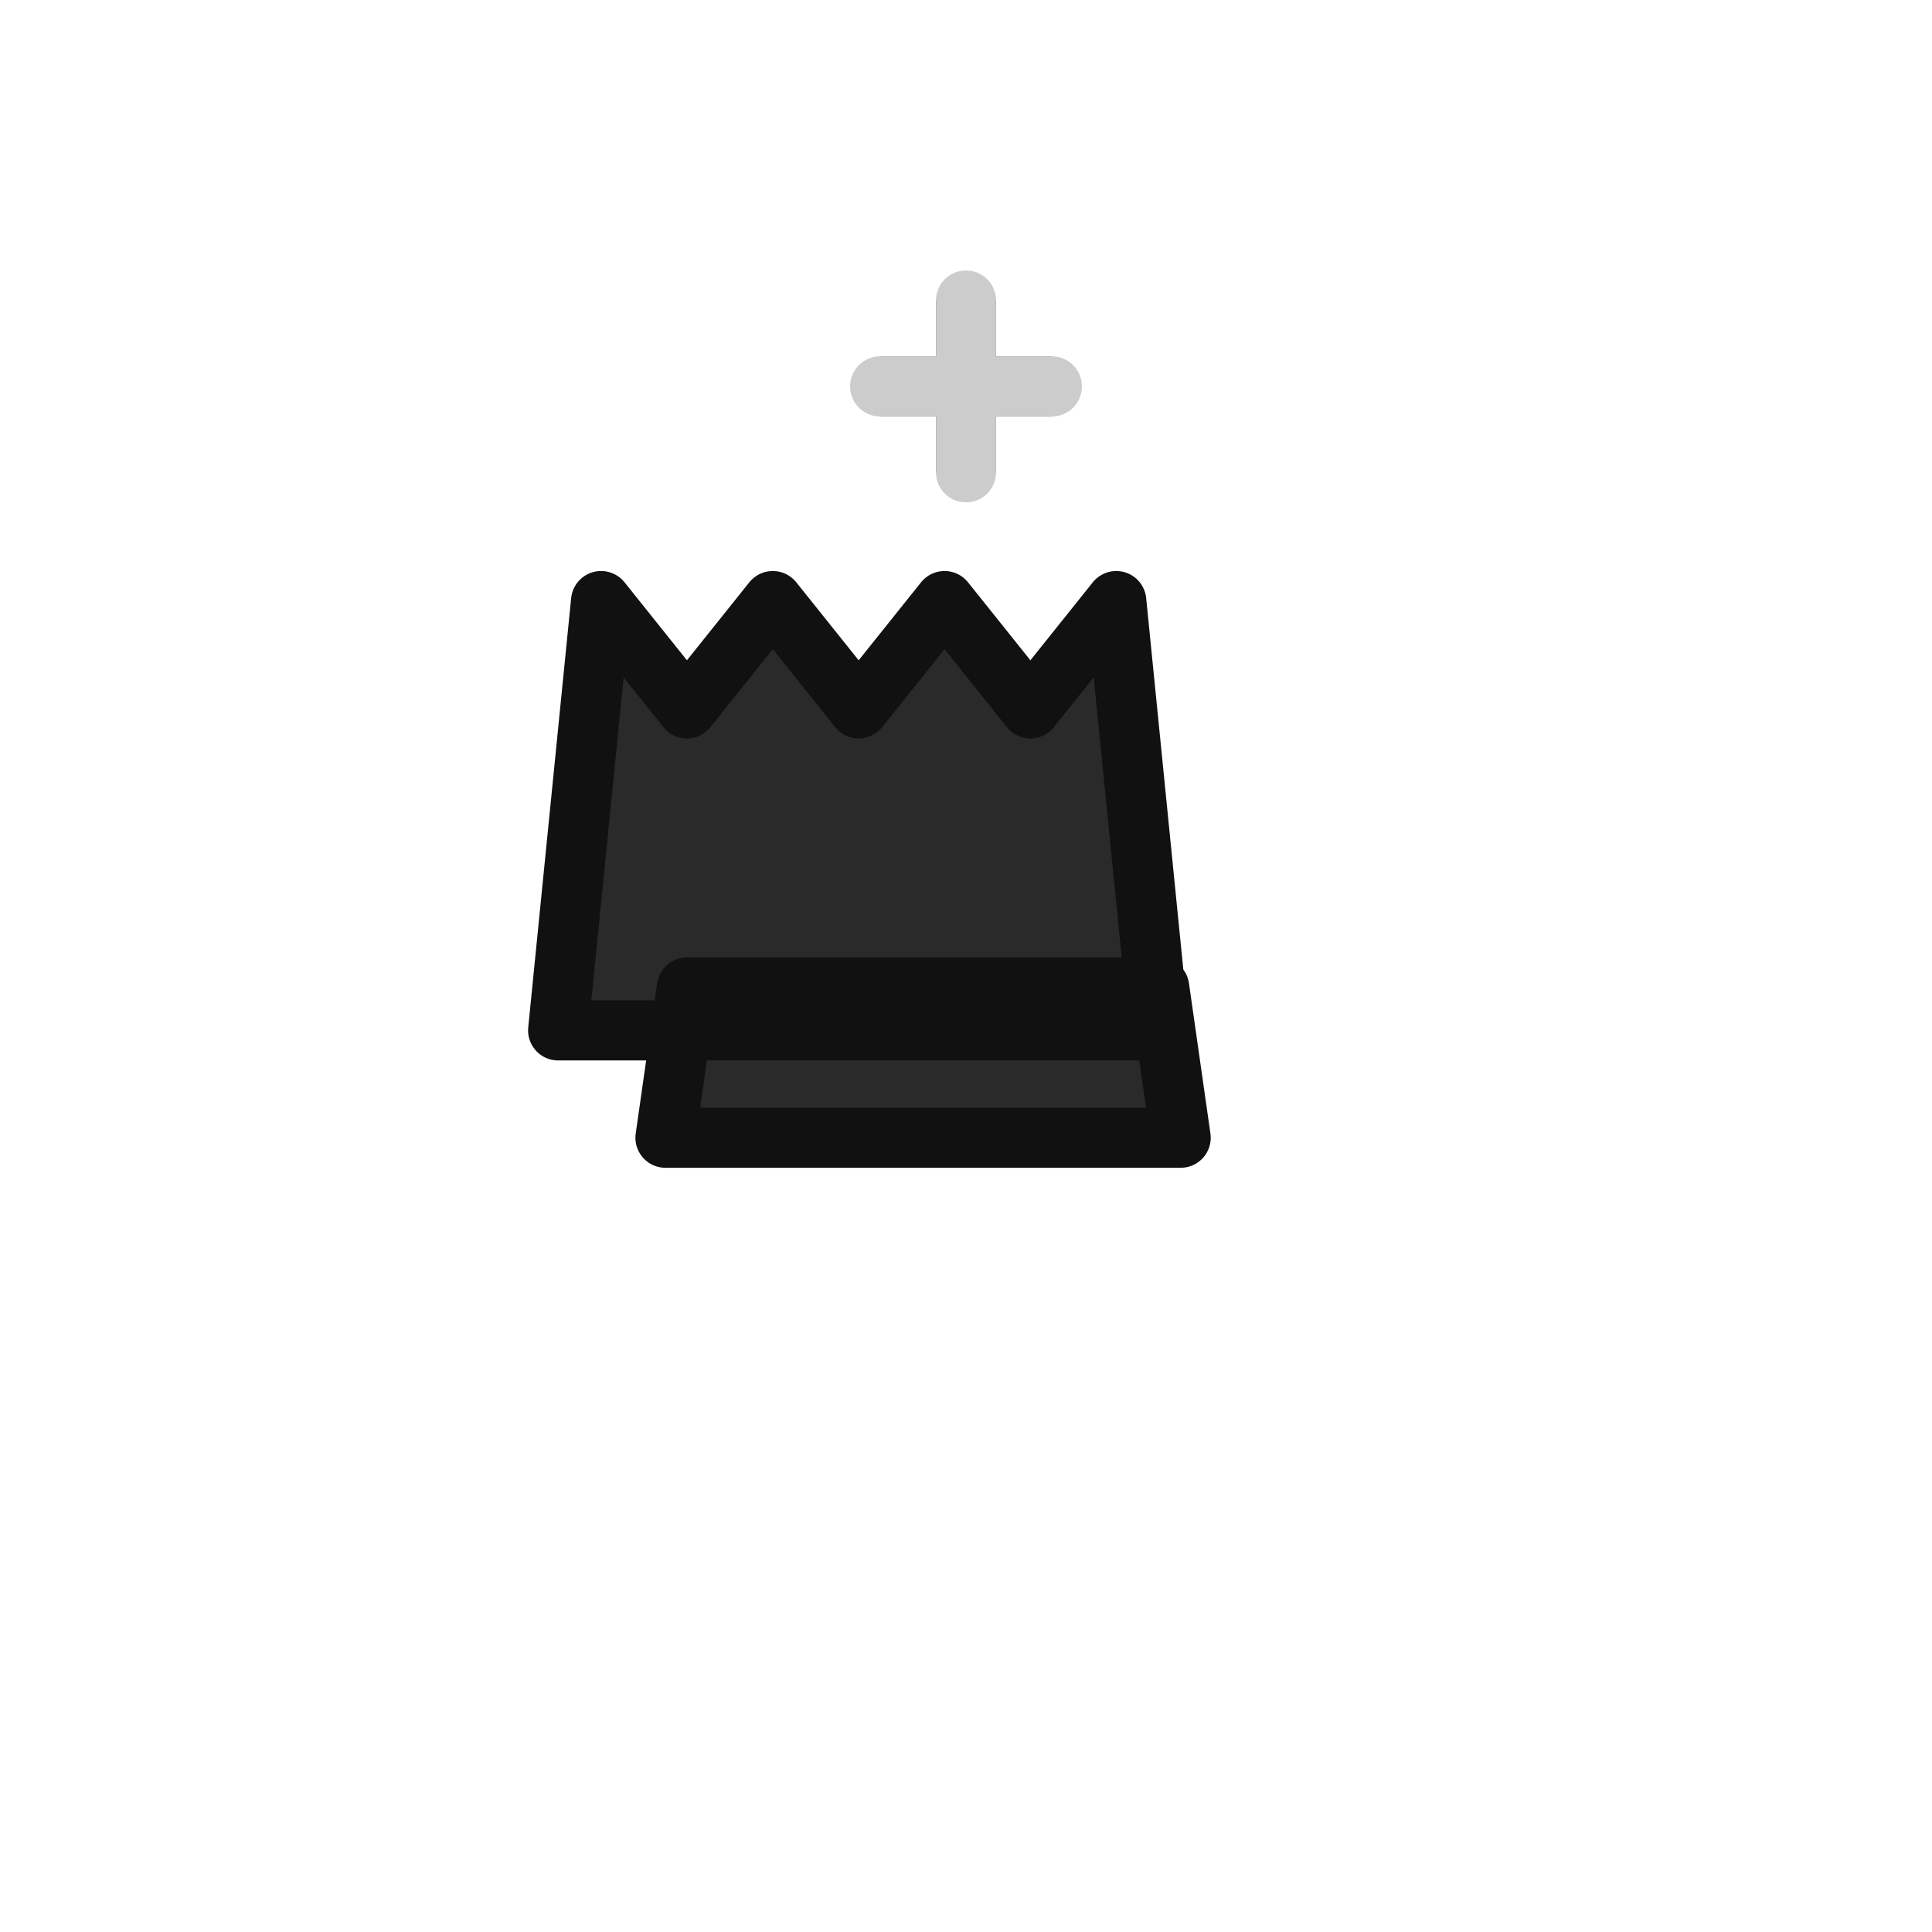
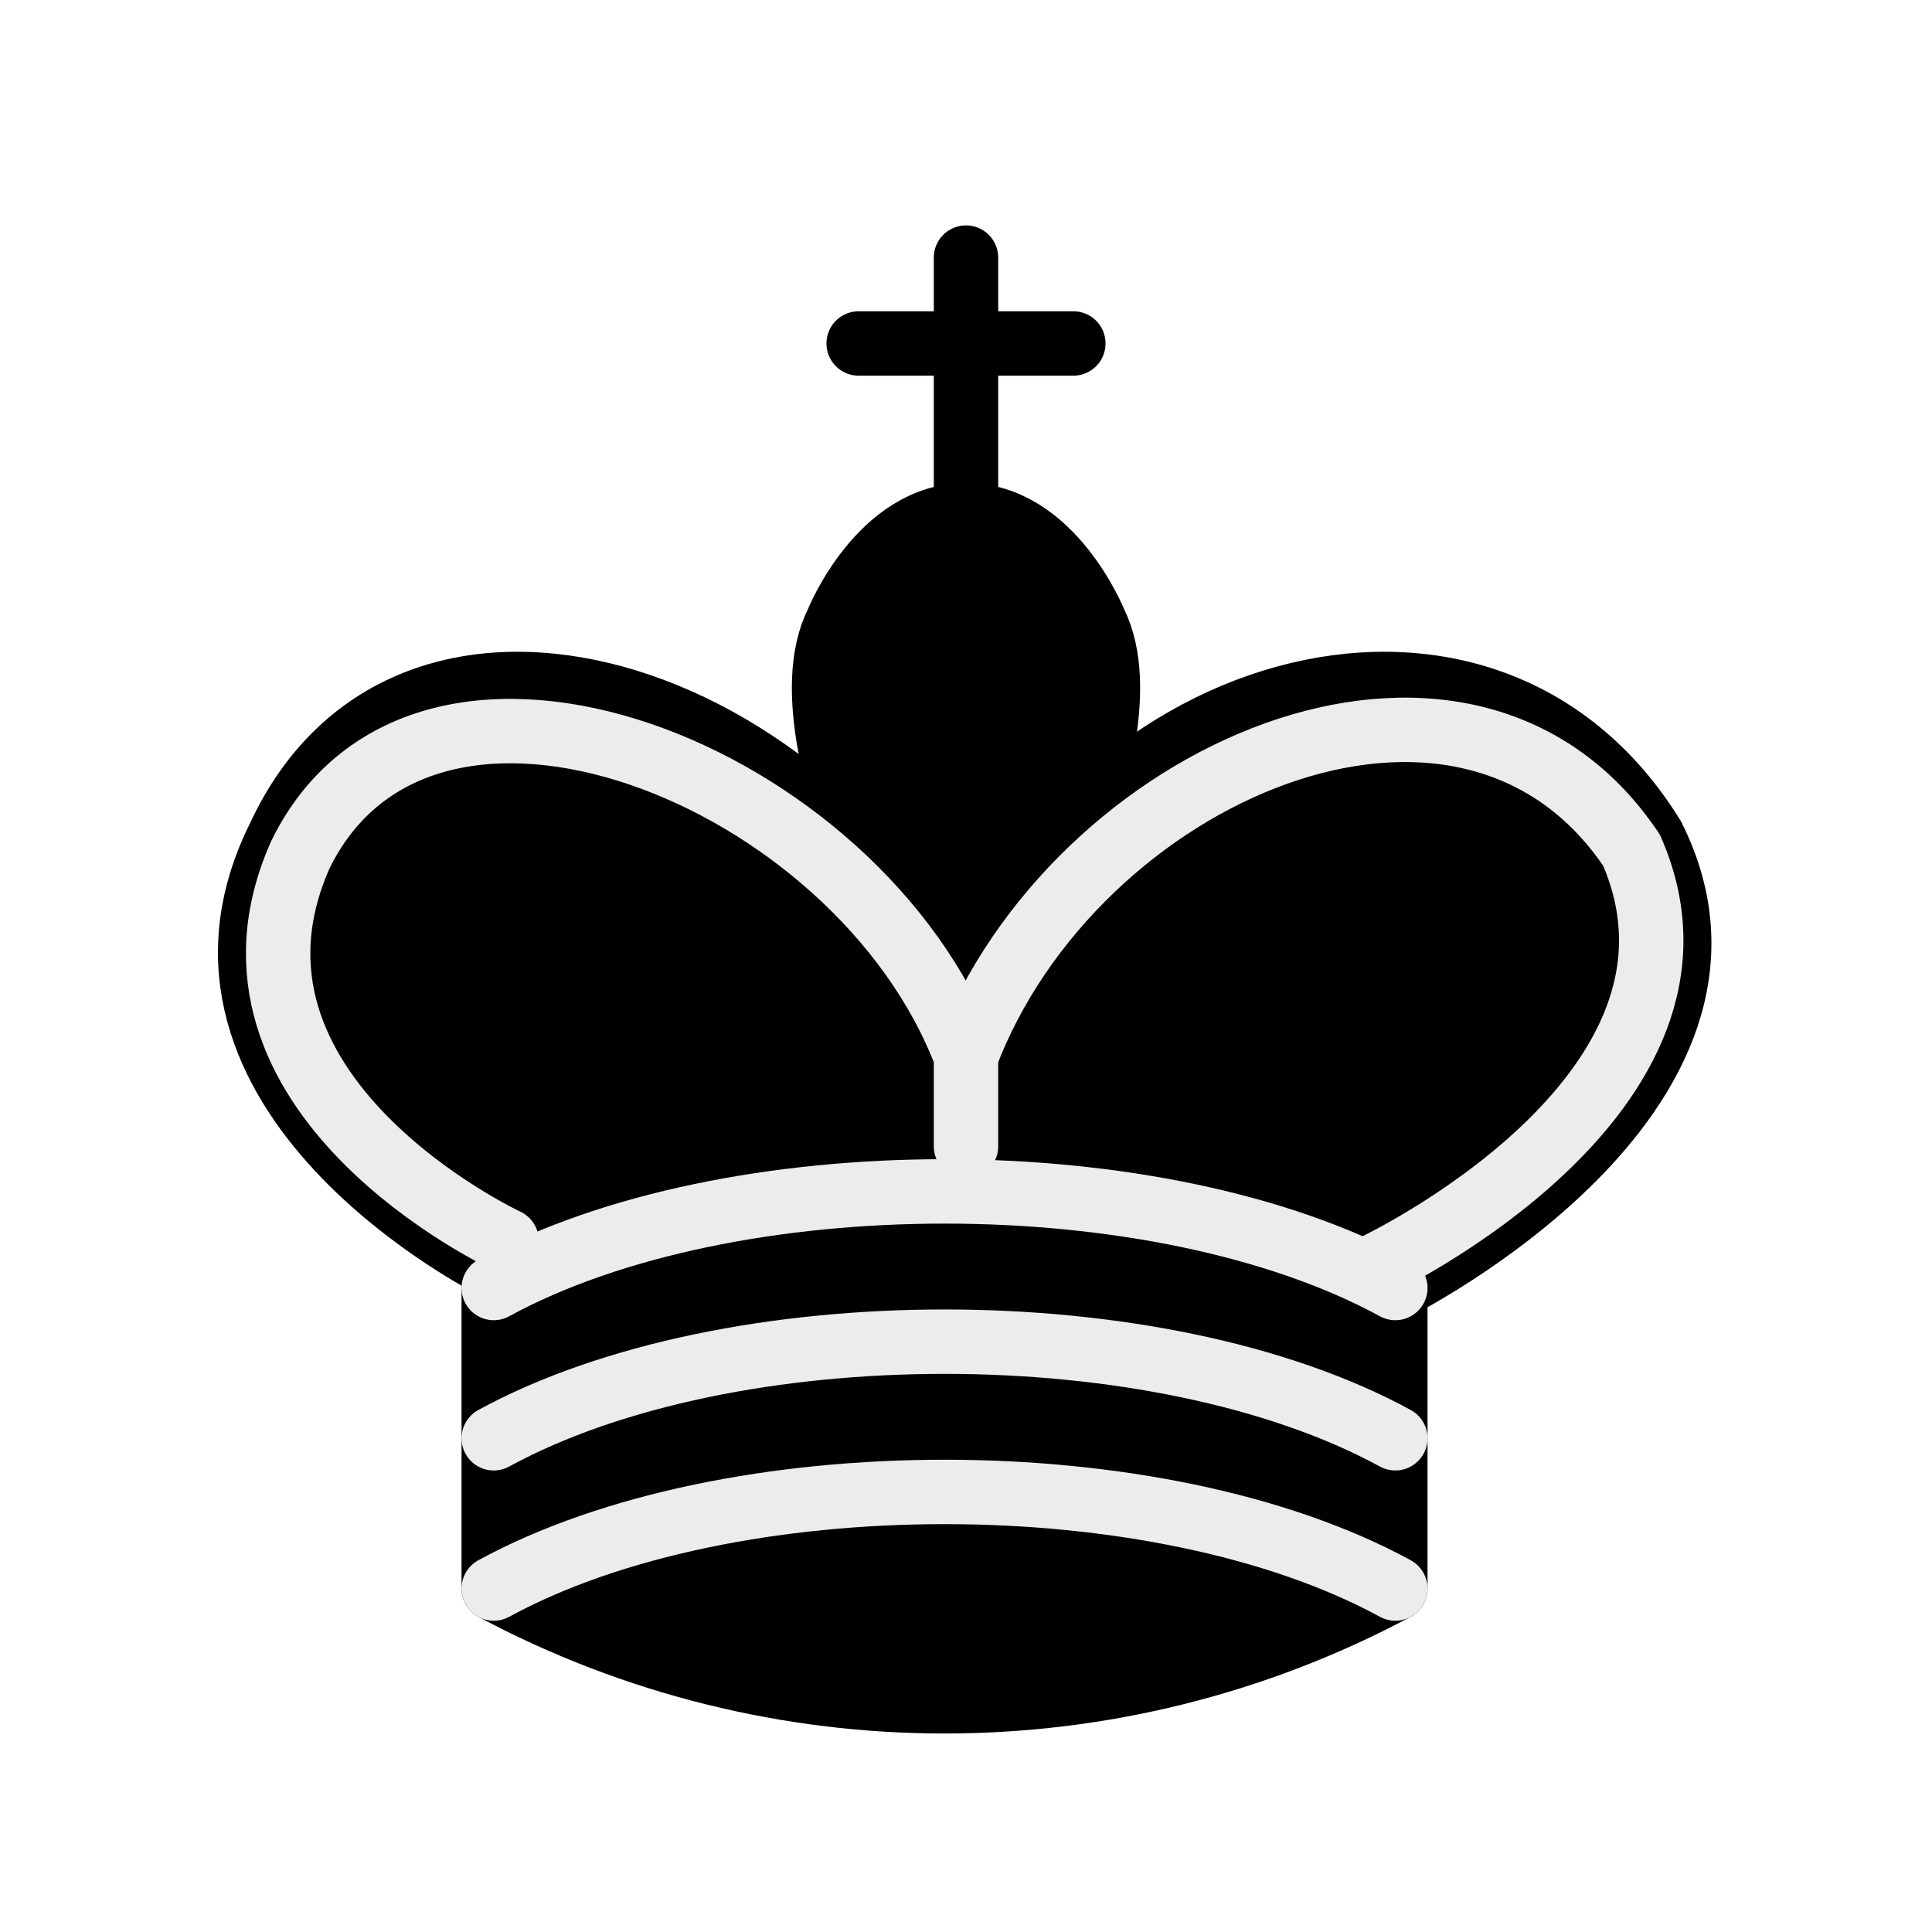
<svg xmlns="http://www.w3.org/2000/svg" viewBox="0 0 45 45">
-   <path d="M22.5 7v4M20.5 9h4M14 14l2 2.5 2-2.5 2 2.5 2-2.5 2 2.5 2-2.5 1 10H13l1-10zm1.5 12.5h12l-.5-3.5h-11l-.5 3.5z" fill="#2a2a2a" stroke="#111" stroke-width="1.4" stroke-linejoin="round" />
-   <path d="M22.5 7v4M20.5 9h4" fill="none" stroke="#ccc" stroke-width="1.4" stroke-linecap="round" />
+   <g fill="none" fill-rule="evenodd" stroke="#000" stroke-linecap="round" stroke-linejoin="round" stroke-width="1.5">
+     <path stroke-linejoin="miter" d="M22.5 11.6V6" />
+     <path fill="#000" stroke-linecap="butt" stroke-linejoin="miter" d="M22.5 25s4.5-7.5 3-10.5c0 0-1-2.5-3-2.5s-3 2.5-3 2.5c-1.5 3 3 10.5 3 10.5" />
+     <path fill="#000" d="M11.5 37a22.3 22.3 0 0 0 21 0v-7s9-4.5 6-10.5c-4-6.5-13.5-3.5-16 4V27v-3.5c-3.5-7.5-13-10.5-16-4-3 6 5 10 5 10z" />
+     <path stroke-linejoin="miter" d="M20 8h5" />
+     <path stroke="#ececec" d="M32 29.5s8.5-4 6-9.7C34.1 14 25 18 22.5 24.6v2.1-2.1C20 18 9.9 14 7 19.9c-2.5 5.6 4.8 9 4.8 9" />
+     <path stroke="#ececec" d="M11.5 30c5.5-3 15.5-3 21 0m-21 3.5c5.5-3 15.5-3 21 0m-21 3.5c5.5-3 15.5-3 21 0" />
+   </g>
</svg>
